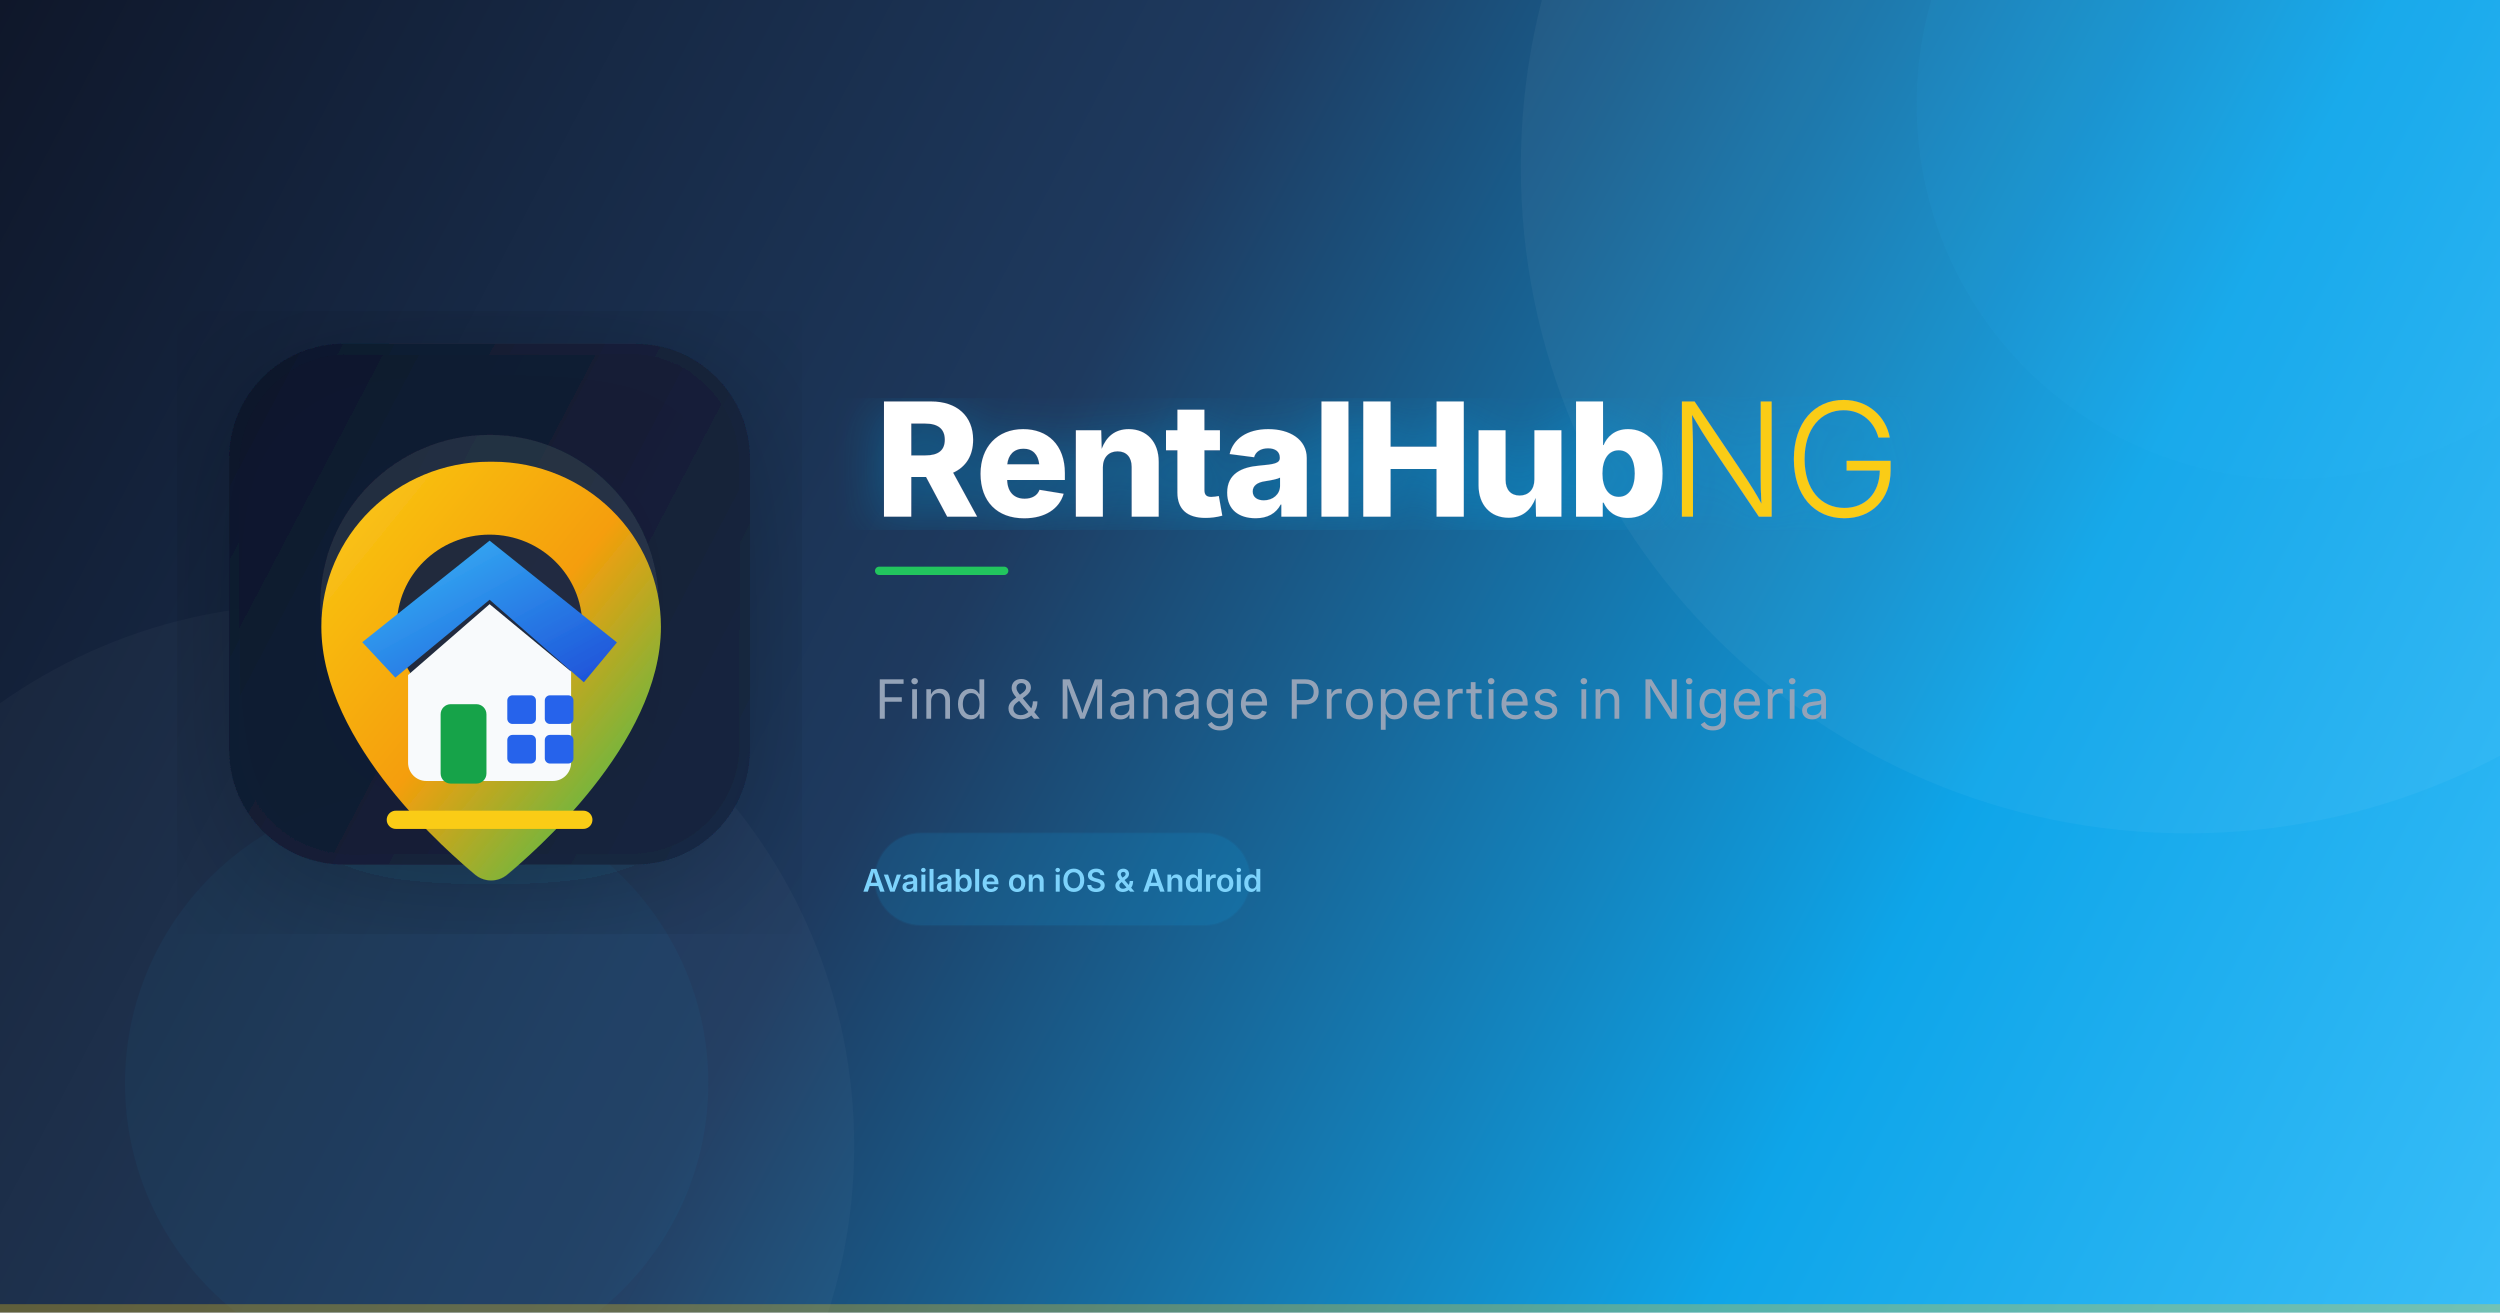
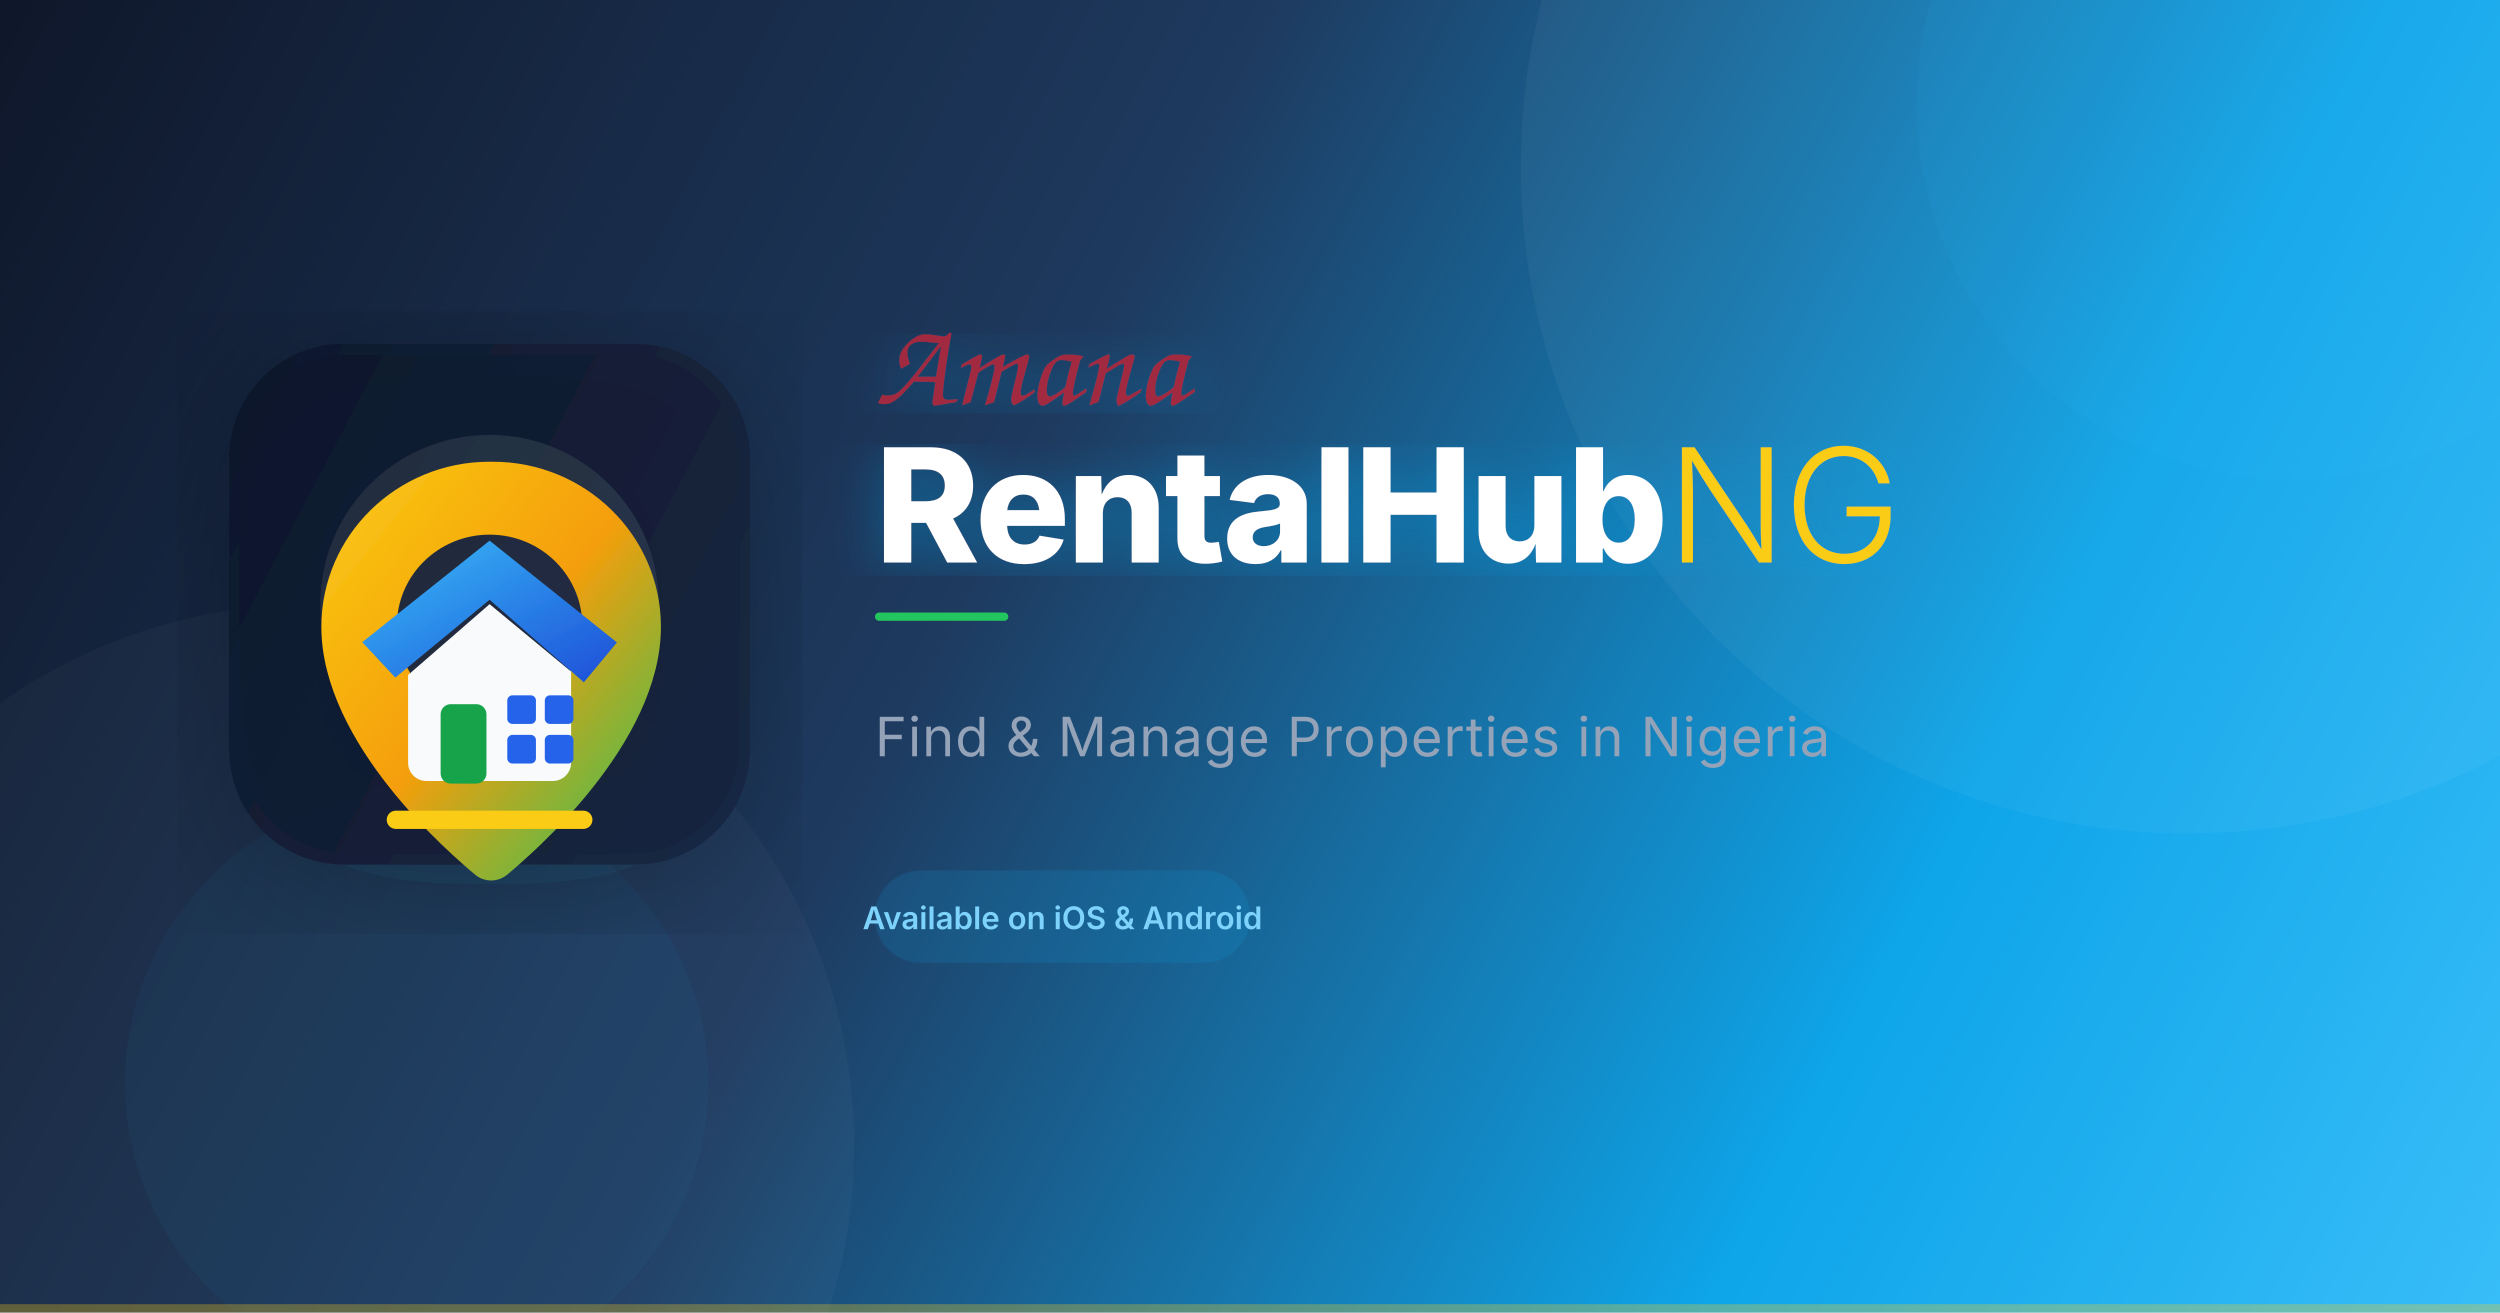
<svg xmlns="http://www.w3.org/2000/svg" viewBox="0 0 1200 630" role="img" aria-labelledby="ogTitle ogDesc">
  <defs>
    <linearGradient id="bg" x1="0" y1="0" x2="1200" y2="630" gradientUnits="userSpaceOnUse">
      <stop offset="0" stop-color="#0f172a" />
      <stop offset="0.4" stop-color="#1e3a5f" />
      <stop offset="0.75" stop-color="#0ea5e9" />
      <stop offset="1" stop-color="#38bdf8" />
    </linearGradient>
    <linearGradient id="pinGrad" x1="0" y1="0" x2="1" y2="1">
      <stop offset="0" stop-color="#facc15" />
      <stop offset="0.5" stop-color="#f59e0b" />
      <stop offset="1" stop-color="#22c55e" />
    </linearGradient>
    <linearGradient id="roofGrad" x1="0" y1="0" x2="1" y2="1">
      <stop offset="0" stop-color="#38bdf8" />
      <stop offset="1" stop-color="#1d4ed8" />
    </linearGradient>
    <filter id="glow">
      <feDropShadow dx="0" dy="8" stdDeviation="32" flood-color="#0f172a" flood-opacity="0.3" />
    </filter>
    <filter id="textGlow">
      <feDropShadow dx="0" dy="4" stdDeviation="12" flood-color="#0ea5e9" flood-opacity="0.4" />
    </filter>
  </defs>
  <rect width="1200" height="630" fill="url(#bg)" />
  <circle cx="1050" cy="80" r="320" fill="#ffffff" opacity="0.04" />
  <circle cx="1100" cy="50" r="180" fill="#38bdf8" opacity="0.06" />
  <circle cx="150" cy="550" r="260" fill="#ffffff" opacity="0.03" />
  <circle cx="200" cy="520" r="140" fill="#0ea5e9" opacity="0.05" />
  <line x1="0" y1="628" x2="1200" y2="628" stroke="#facc15" stroke-width="4" opacity="0.3" />
  <g transform="translate(110, 165) scale(1.25)" filter="url(#glow)">
    <rect x="0" y="0" width="200" height="200" rx="44" fill="url(#bg)" opacity="0.95" />
    <rect x="4" y="4" width="192" height="192" rx="42" fill="#0f172a" opacity="0.15" />
    <g transform="translate(100, 100)">
      <circle cx="0" cy="0" r="65" fill="#ffffff" opacity="0.08" />
      <circle cx="0" cy="0" r="51" fill="#0f172a" opacity="0.2" />
      <path d="M0-54.7c-35.7 0-64.6 28.4-64.6 63.4 0 45.1 50 87.6 59.1 95.2a9.6 9.6 0 0 0 12.2 0c9.1-7.6 59.1-50.1 59.1-95.2 0-35-28.9-63.4-64.6-63.4Zm0 98c-19.7 0-35.6-15.7-35.6-35s15.9-35 35.6-35 35.6 15.7 35.6 35-15.9 35-35.6 35Z" fill="url(#pinGrad)" />
      <path d="M-48.9 14.6 0-24.4l48.9 39.1-12.7 15.3L0-1.7l-36.2 29.9L-48.9 14.6Z" fill="url(#roofGrad)" />
      <path d="M-31.3 27.2 0 0l31.3 25.9v35a7 7 0 0 1-7 7H-24.3a7 7 0 0 1-7-7v-35Z" fill="#f8fafc" />
      <rect x="-18.8" y="38.4" width="17.6" height="30.5" rx="3.9" fill="#16a34a" />
      <rect x="6.8" y="35" width="11" height="11" rx="2" fill="#2563eb" />
      <rect x="21.2" y="35" width="11" height="11" rx="2" fill="#2563eb" />
      <rect x="6.8" y="50.2" width="11" height="11" rx="2" fill="#2563eb" />
      <rect x="21.2" y="50.2" width="11" height="11" rx="2" fill="#2563eb" />
      <line x1="-36" y1="82.8" x2="36" y2="82.8" stroke="#facc15" stroke-width="7" stroke-linecap="round" />
    </g>
  </g>
-   <text x="420" y="248" font-family="Inter, 'Segoe UI', system-ui, sans-serif" font-size="76" font-weight="800" fill="#ffffff" letter-spacing="-1.5" filter="url(#textGlow)">RentalHub</text>
-   <text x="800" y="248" font-family="Inter, 'Segoe UI', system-ui, sans-serif" font-size="76" font-weight="300" fill="#facc15" letter-spacing="-1.5" filter="url(#textGlow)"> NG</text>
-   <rect x="420" y="272" width="64" height="4" rx="2" fill="#22c55e" />
-   <text x="420" y="345" font-family="Inter, 'Segoe UI', system-ui, sans-serif" font-size="26" font-weight="400" fill="#94a3b8" letter-spacing="0.5">Find &amp; Manage Properties in Nigeria</text>
-   <g transform="translate(420, 400)">
+   <text x="420" y="194" font-family="'AmanaScript', 'Segoe Script', 'Brush Script MT', cursive" font-size="58" font-weight="400" fill="#a12a40" letter-spacing="0.5" filter="url(#textGlow)">Amana</text>
+   <text x="420" y="270" font-family="Inter, 'Segoe UI', system-ui, sans-serif" font-size="76" font-weight="800" fill="#ffffff" letter-spacing="-1.5" filter="url(#textGlow)">RentalHub</text>
+   <text x="800" y="270" font-family="Inter, 'Segoe UI', system-ui, sans-serif" font-size="76" font-weight="300" fill="#facc15" letter-spacing="-1.5" filter="url(#textGlow)"> NG</text>
+   <rect x="420" y="294" width="64" height="4" rx="2" fill="#22c55e" />
+   <text x="420" y="363" font-family="Inter, 'Segoe UI', system-ui, sans-serif" font-size="26" font-weight="400" fill="#94a3b8" letter-spacing="0.5">Find &amp; Manage Properties in Nigeria</text>
+   <g transform="translate(420, 418)">
    <rect x="0" y="0" width="180" height="44" rx="22" fill="#0ea5e9" opacity="0.15" stroke="#0ea5e9" stroke-width="1" stroke-opacity="0.4" />
    <text x="90" y="28" font-family="Inter, 'Segoe UI', system-ui, sans-serif" font-size="15" font-weight="600" fill="#7dd3fc" text-anchor="middle">Available on iOS &amp; Android</text>
  </g>
</svg>
